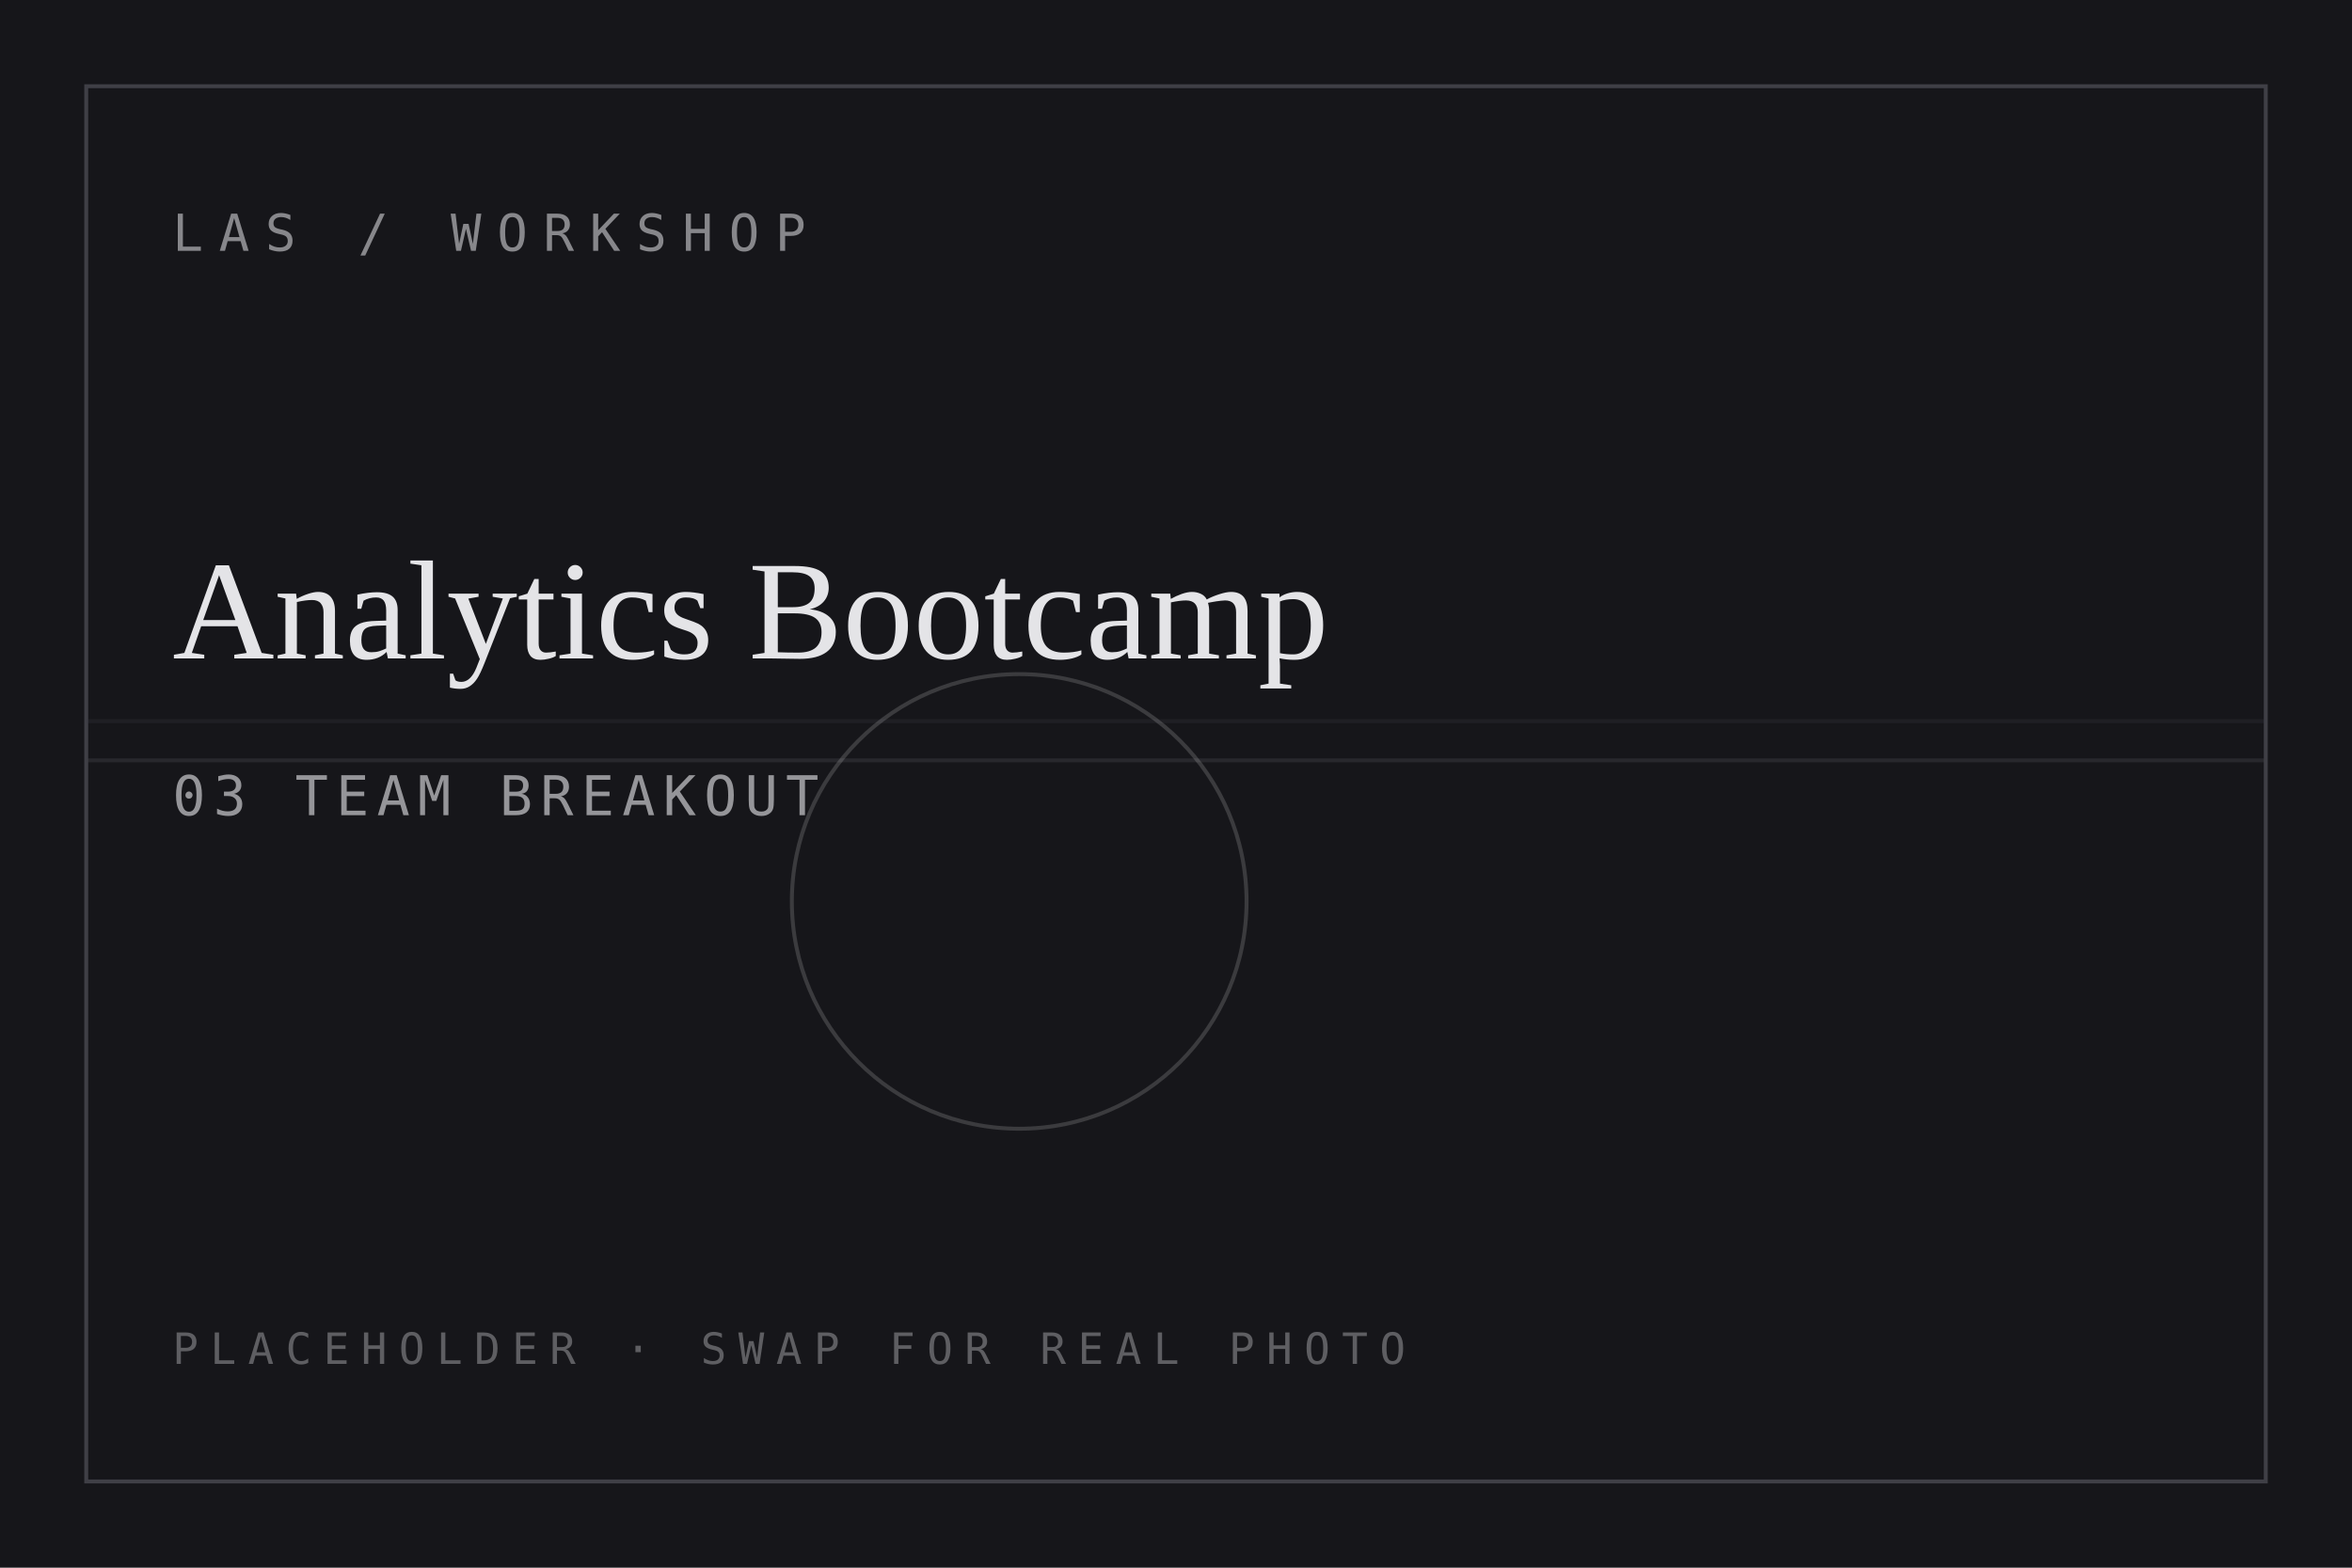
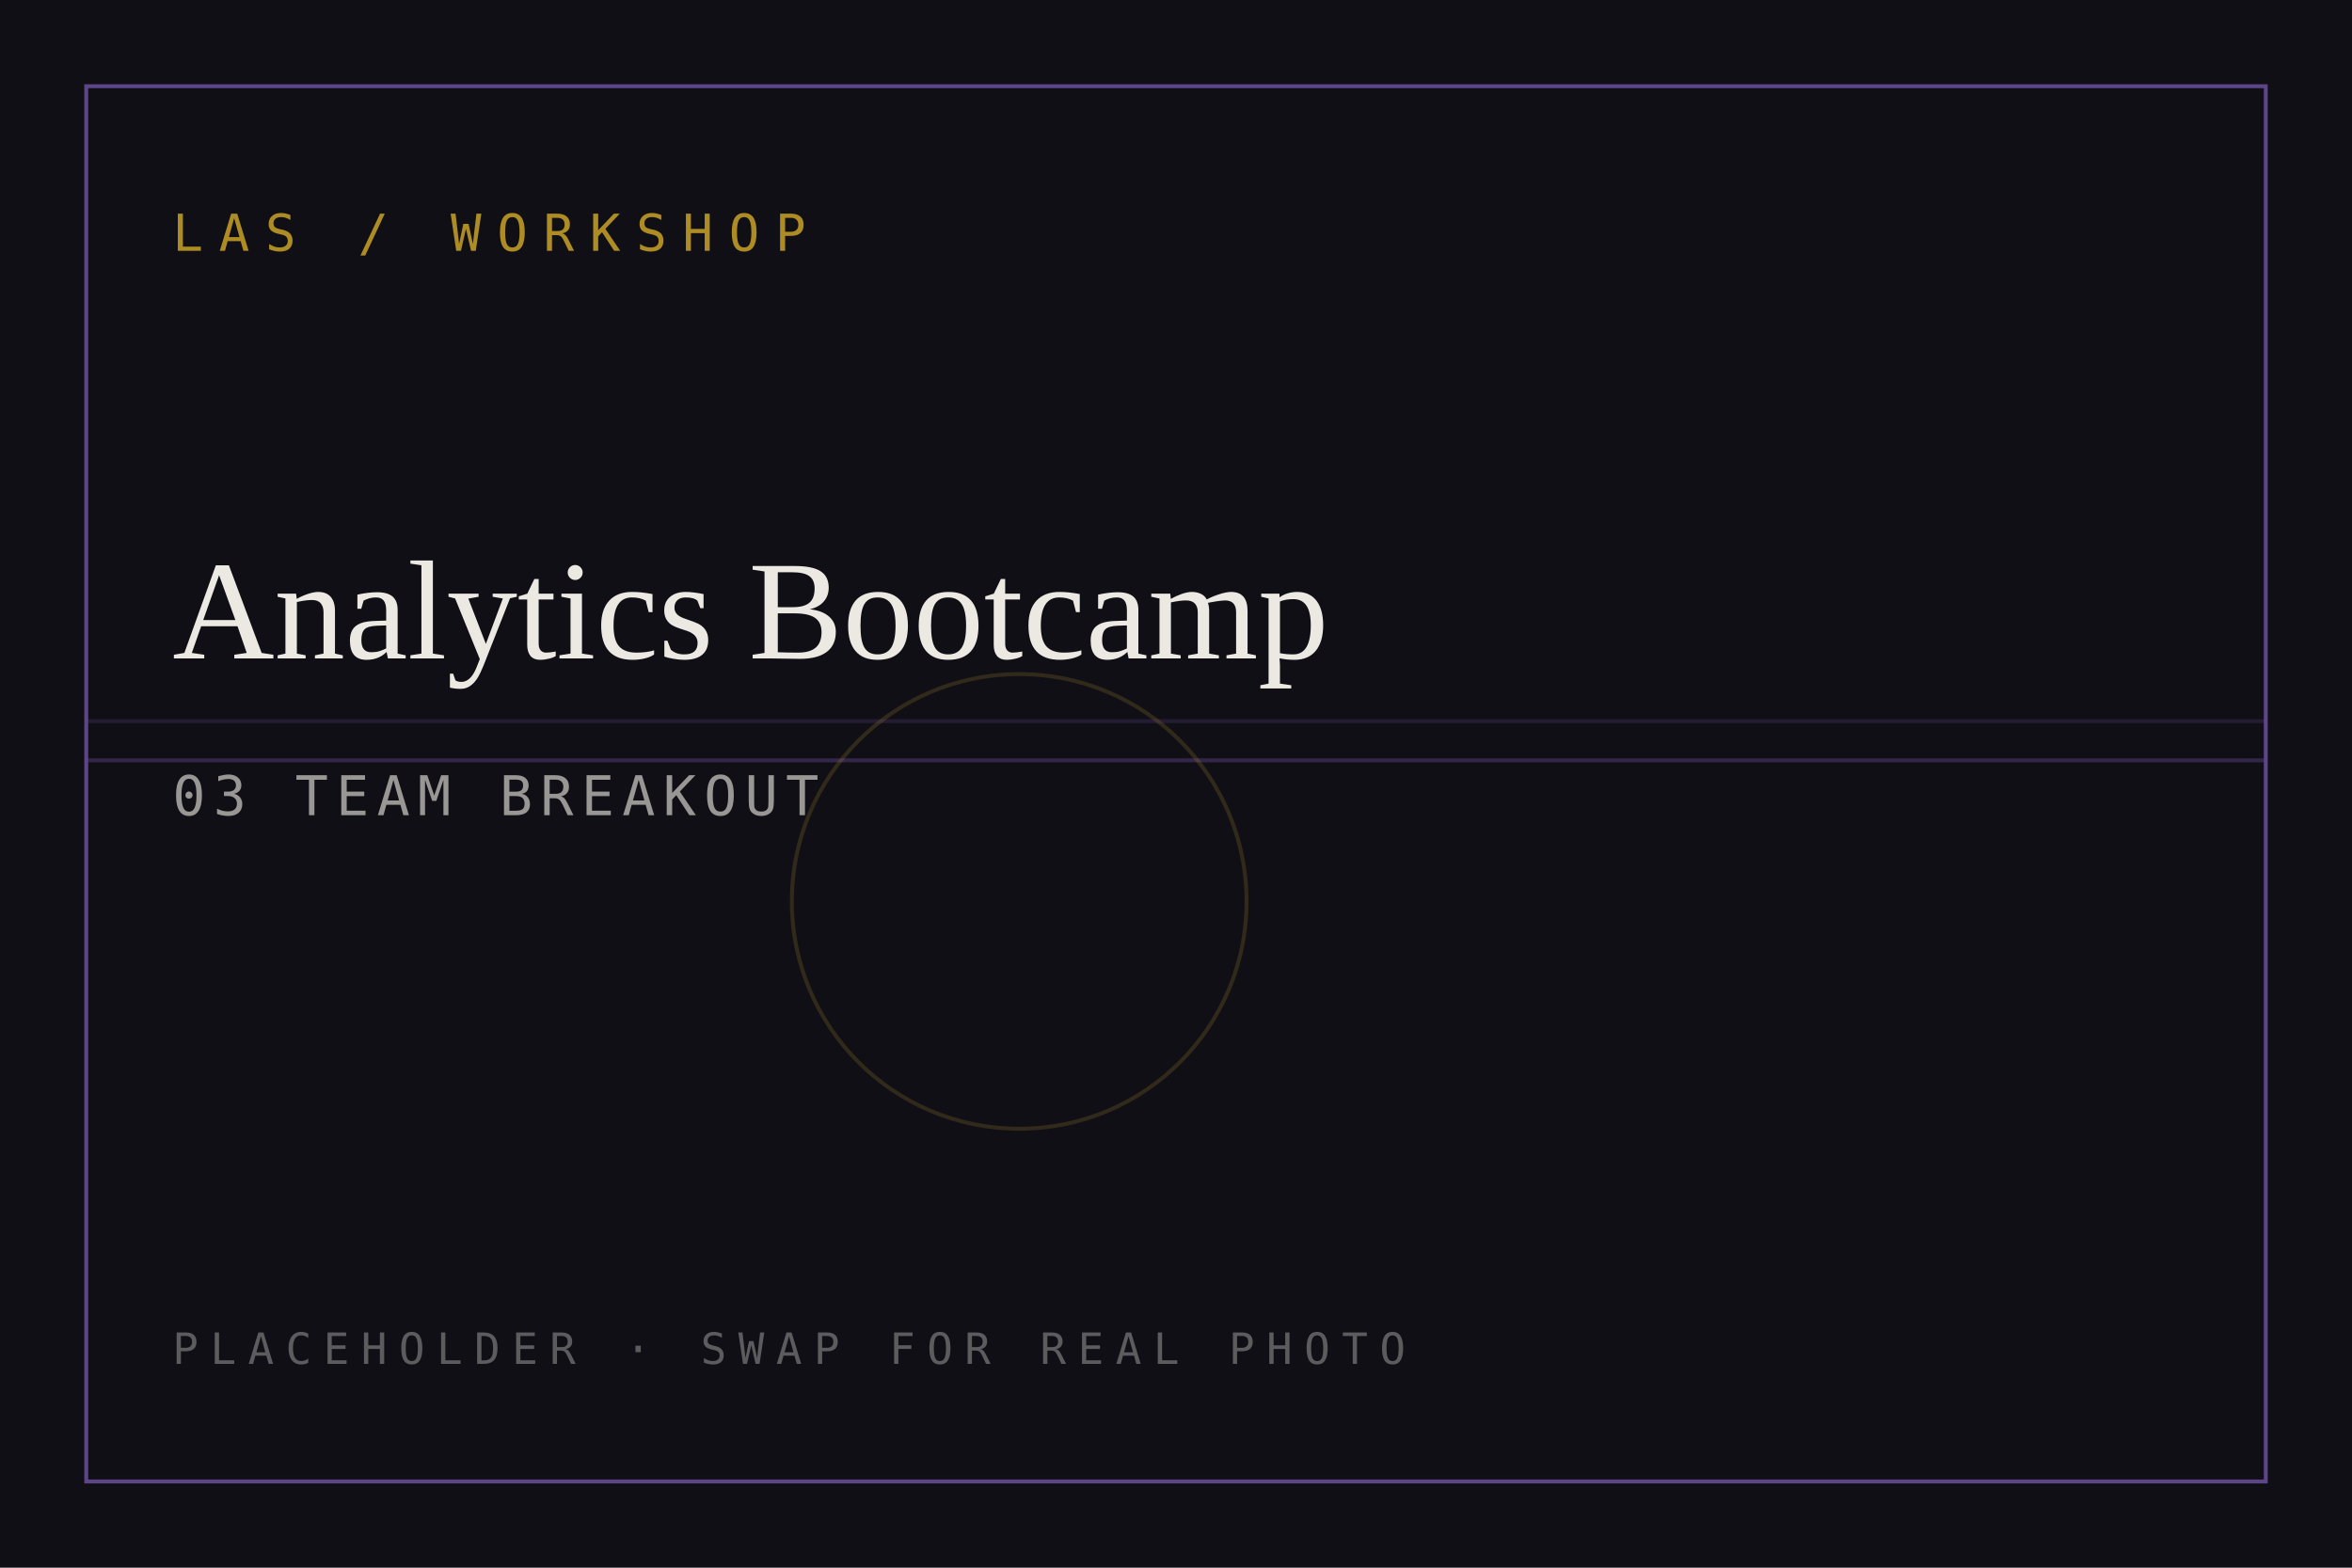
<svg xmlns="http://www.w3.org/2000/svg" width="600" height="400" viewBox="0 0 600 400" role="img" aria-label="Analytics Bootcamp Team breakout">
-   <rect width="600" height="400" fill="#16161a" />
-   <rect x="22" y="22" width="556" height="356" fill="none" stroke="#3f3f46" stroke-width="1" />
-   <path d="M22 194 H578" stroke="#3f3f46" stroke-opacity="0.45" />
-   <path d="M22 184 H578" stroke="#3f3f46" stroke-opacity="0.25" />
-   <circle cx="260" cy="230" r="58" fill="none" stroke="#e4e4e7" stroke-opacity="0.18" />
-   <text x="44" y="64" fill="#e4e4e7" fill-opacity="0.55" font-family="ui-monospace, SFMono-Regular, Menlo, monospace" font-size="13" letter-spacing="4">LAS / WORKSHOP</text>
-   <text x="44" y="168" fill="#e4e4e7" font-family="Georgia, 'Times New Roman', serif" font-size="36">Analytics Bootcamp</text>
-   <text x="44" y="208" fill="#e4e4e7" fill-opacity="0.62" font-family="ui-monospace, SFMono-Regular, Menlo, monospace" font-size="14" letter-spacing="2">03  TEAM BREAKOUT</text>
-   <text x="44" y="348" fill="#e4e4e7" fill-opacity="0.35" font-family="ui-monospace, SFMono-Regular, Menlo, monospace" font-size="11" letter-spacing="3">PLACEHOLDER  ·  SWAP FOR REAL PHOTO</text>
+   <rect width="600" height="400" fill="#100f16" />
+   <rect x="22" y="22" width="556" height="356" fill="none" stroke="#5c4588" stroke-width="1" />
+   <path d="M22 194 H578" stroke="#5c4588" stroke-opacity="0.45" />
+   <path d="M22 184 H578" stroke="#5c4588" stroke-opacity="0.25" />
+   <circle cx="260" cy="230" r="58" fill="none" stroke="#c9a227" stroke-opacity="0.18" />
+   <text x="44" y="64" fill="#c9a227" fill-opacity="0.85" font-family="ui-monospace, SFMono-Regular, Menlo, monospace" font-size="13" letter-spacing="4">LAS / WORKSHOP</text>
+   <text x="44" y="168" fill="#ece9e2" font-family="Georgia, 'Times New Roman', serif" font-size="36">Analytics Bootcamp</text>
+   <text x="44" y="208" fill="#ece9e2" fill-opacity="0.62" font-family="ui-monospace, SFMono-Regular, Menlo, monospace" font-size="14" letter-spacing="2">03  TEAM BREAKOUT</text>
+   <text x="44" y="348" fill="#ece9e2" fill-opacity="0.35" font-family="ui-monospace, SFMono-Regular, Menlo, monospace" font-size="11" letter-spacing="3">PLACEHOLDER  ·  SWAP FOR REAL PHOTO</text>
</svg>
